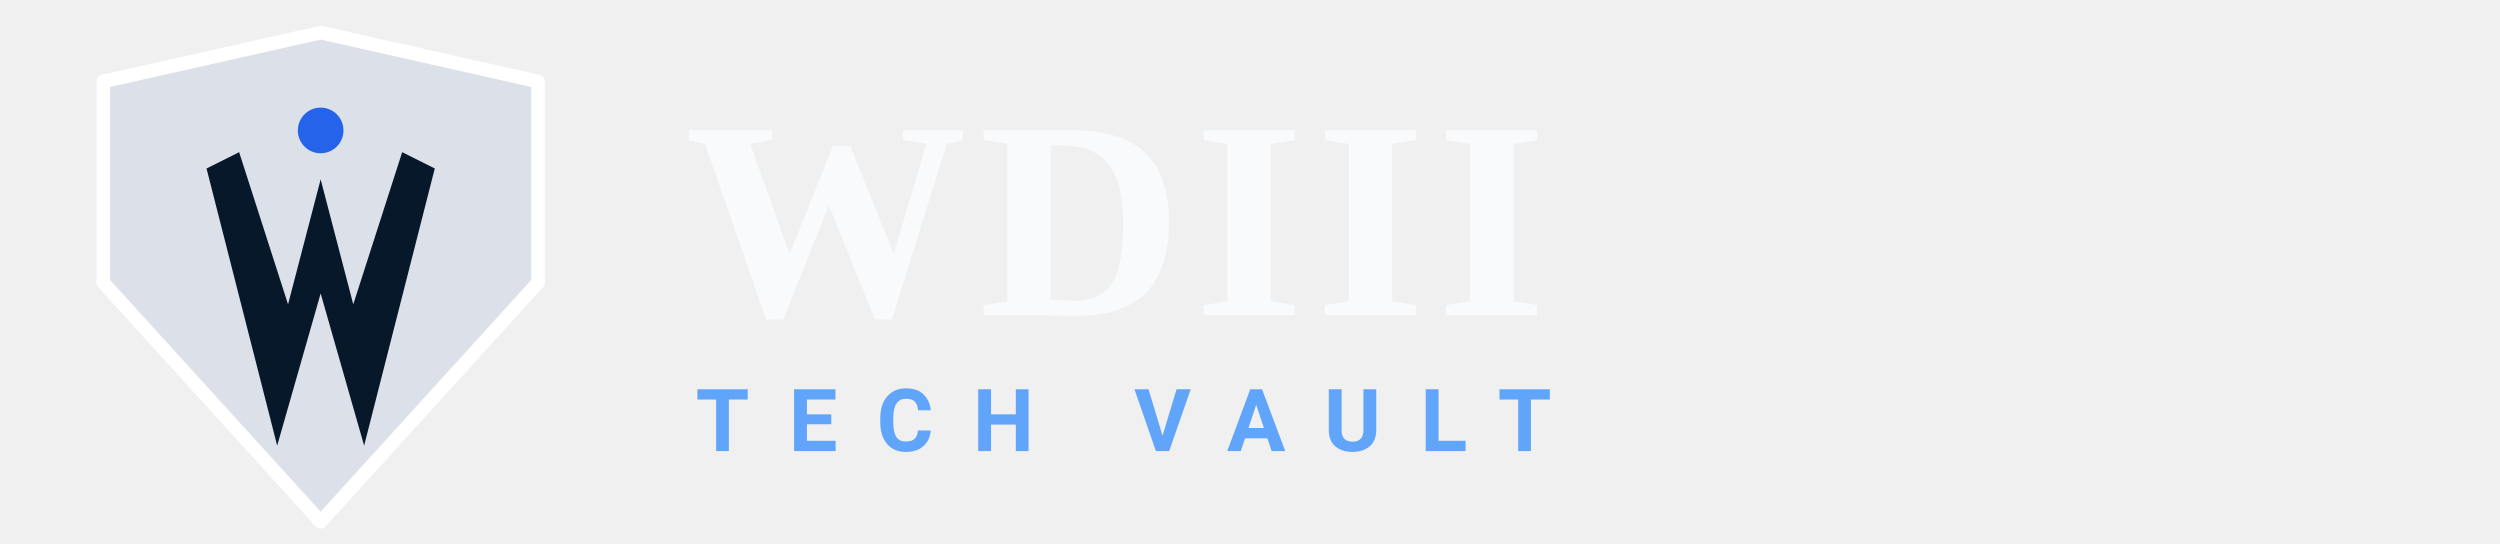
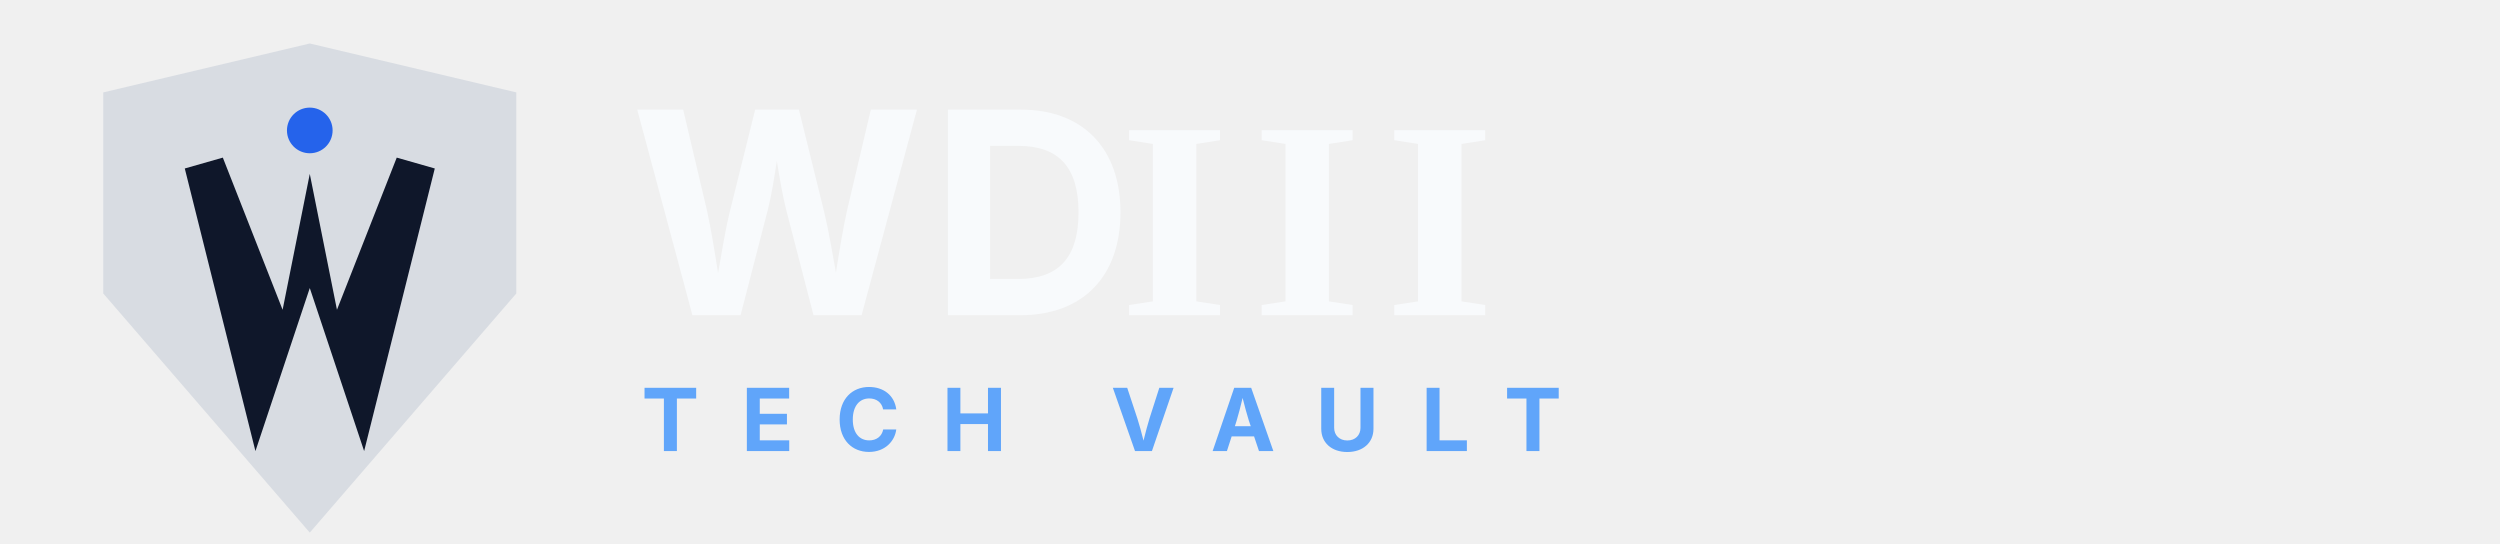
<svg xmlns="http://www.w3.org/2000/svg" viewBox="0 0 460 100" width="460" height="100" fill="none" role="img" aria-label="WDIII Tech Vault Logo (Dark Theme)">
-   <g id="vault-emblem" transform="translate(14, 0)">
-     <path d="M 45 6 L 85 15 L 85 52 L 45 96 L 5 52 L 5 15 Z" fill="#dce0e8" stroke="#ffffff" stroke-width="2.5" stroke-linejoin="round" />
-     <circle cx="45" cy="24" r="4.2" fill="#2563eb" />
-     <path d="M 24 31 L 30 28 L 39 56 L 45 33 L 51 56 L 60 28 L 66 31 L 53 82 L 45 54 L 37 82 Z" fill="#08182b" />
+   <g id="vault-emblem" transform="translate(12, 2)">
+     <path d="M 45 6 L 83 15 L 83 52 L 45 96 L 7 52 L 7 15 Z" fill="#d8dce2" />
+     <circle cx="45" cy="22" r="4.2" fill="#2563eb" />
+     <path d="M 22 29 L 29 27 L 40 55 L 45 30 L 50 55 L 61 27 L 68 29 L 55 81 L 45 51 L 35 81 Z" fill="#0f172a" />
  </g>
-   <text x="126" y="58" font-family="'Cinzel', 'Times New Roman', 'Baskerville', 'Playfair Display', Georgia, serif" font-size="52" font-weight="700" letter-spacing="0.04em" fill="#f8fafc">WDIII</text>
-   <text x="128" y="83" font-family="system-ui, -apple-system, BlinkMacSystemFont, 'Segoe UI', Roboto, 'Helvetica Neue', Arial, sans-serif" font-size="16" font-weight="700" letter-spacing="0.45em" fill="#60a5fa">TECH VAULT</text>
+   <text x="116" y="58" font-family="system-ui, -apple-system, 'Inter', 'Segoe UI', Roboto, 'Helvetica Neue', Arial, sans-serif" font-size="52" font-weight="700" letter-spacing="0.02em" fill="#f8fafc">WD</text>
+   <text x="206" y="58" font-family="'Times New Roman', 'Cinzel', 'Baskerville', Georgia, serif" font-size="52" font-weight="700" letter-spacing="0.08em" fill="#f8fafc">III</text>
+   <text x="118" y="83" font-family="system-ui, -apple-system, 'Inter', 'Segoe UI', Roboto, 'Helvetica Neue', Arial, sans-serif" font-size="16" font-weight="700" letter-spacing="0.48em" fill="#60a5fa">TECH VAULT</text>
</svg>
